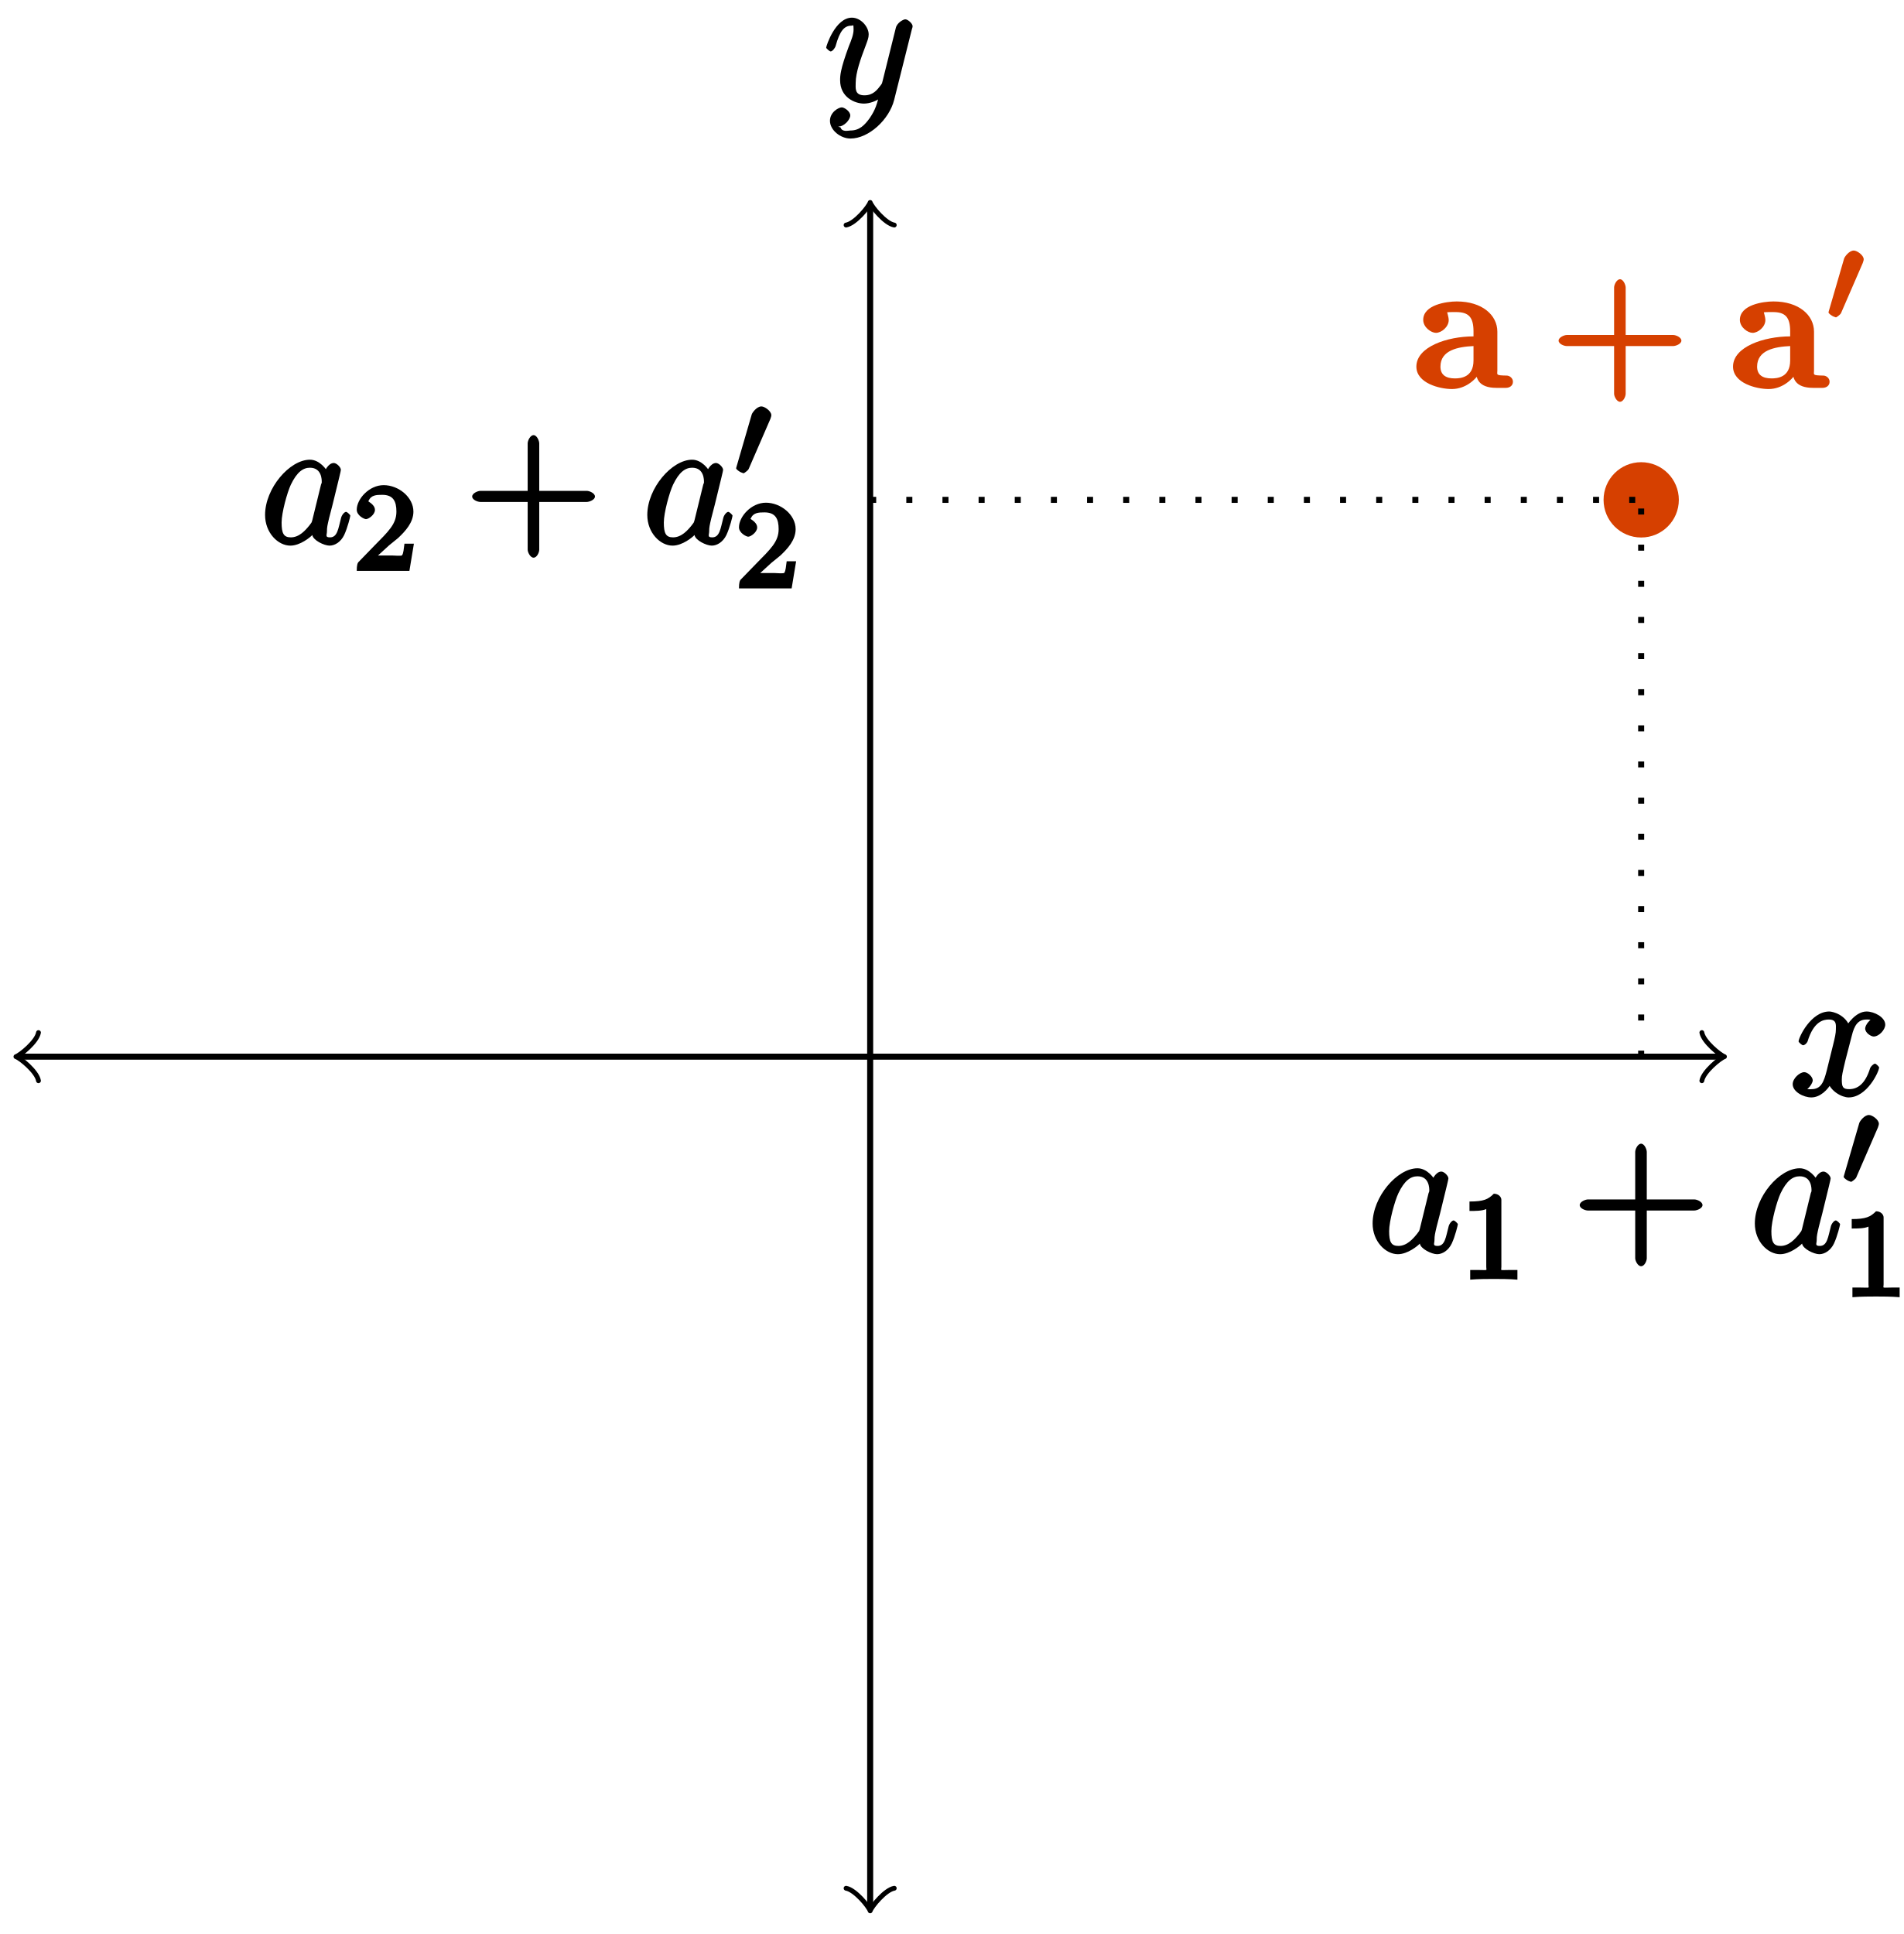
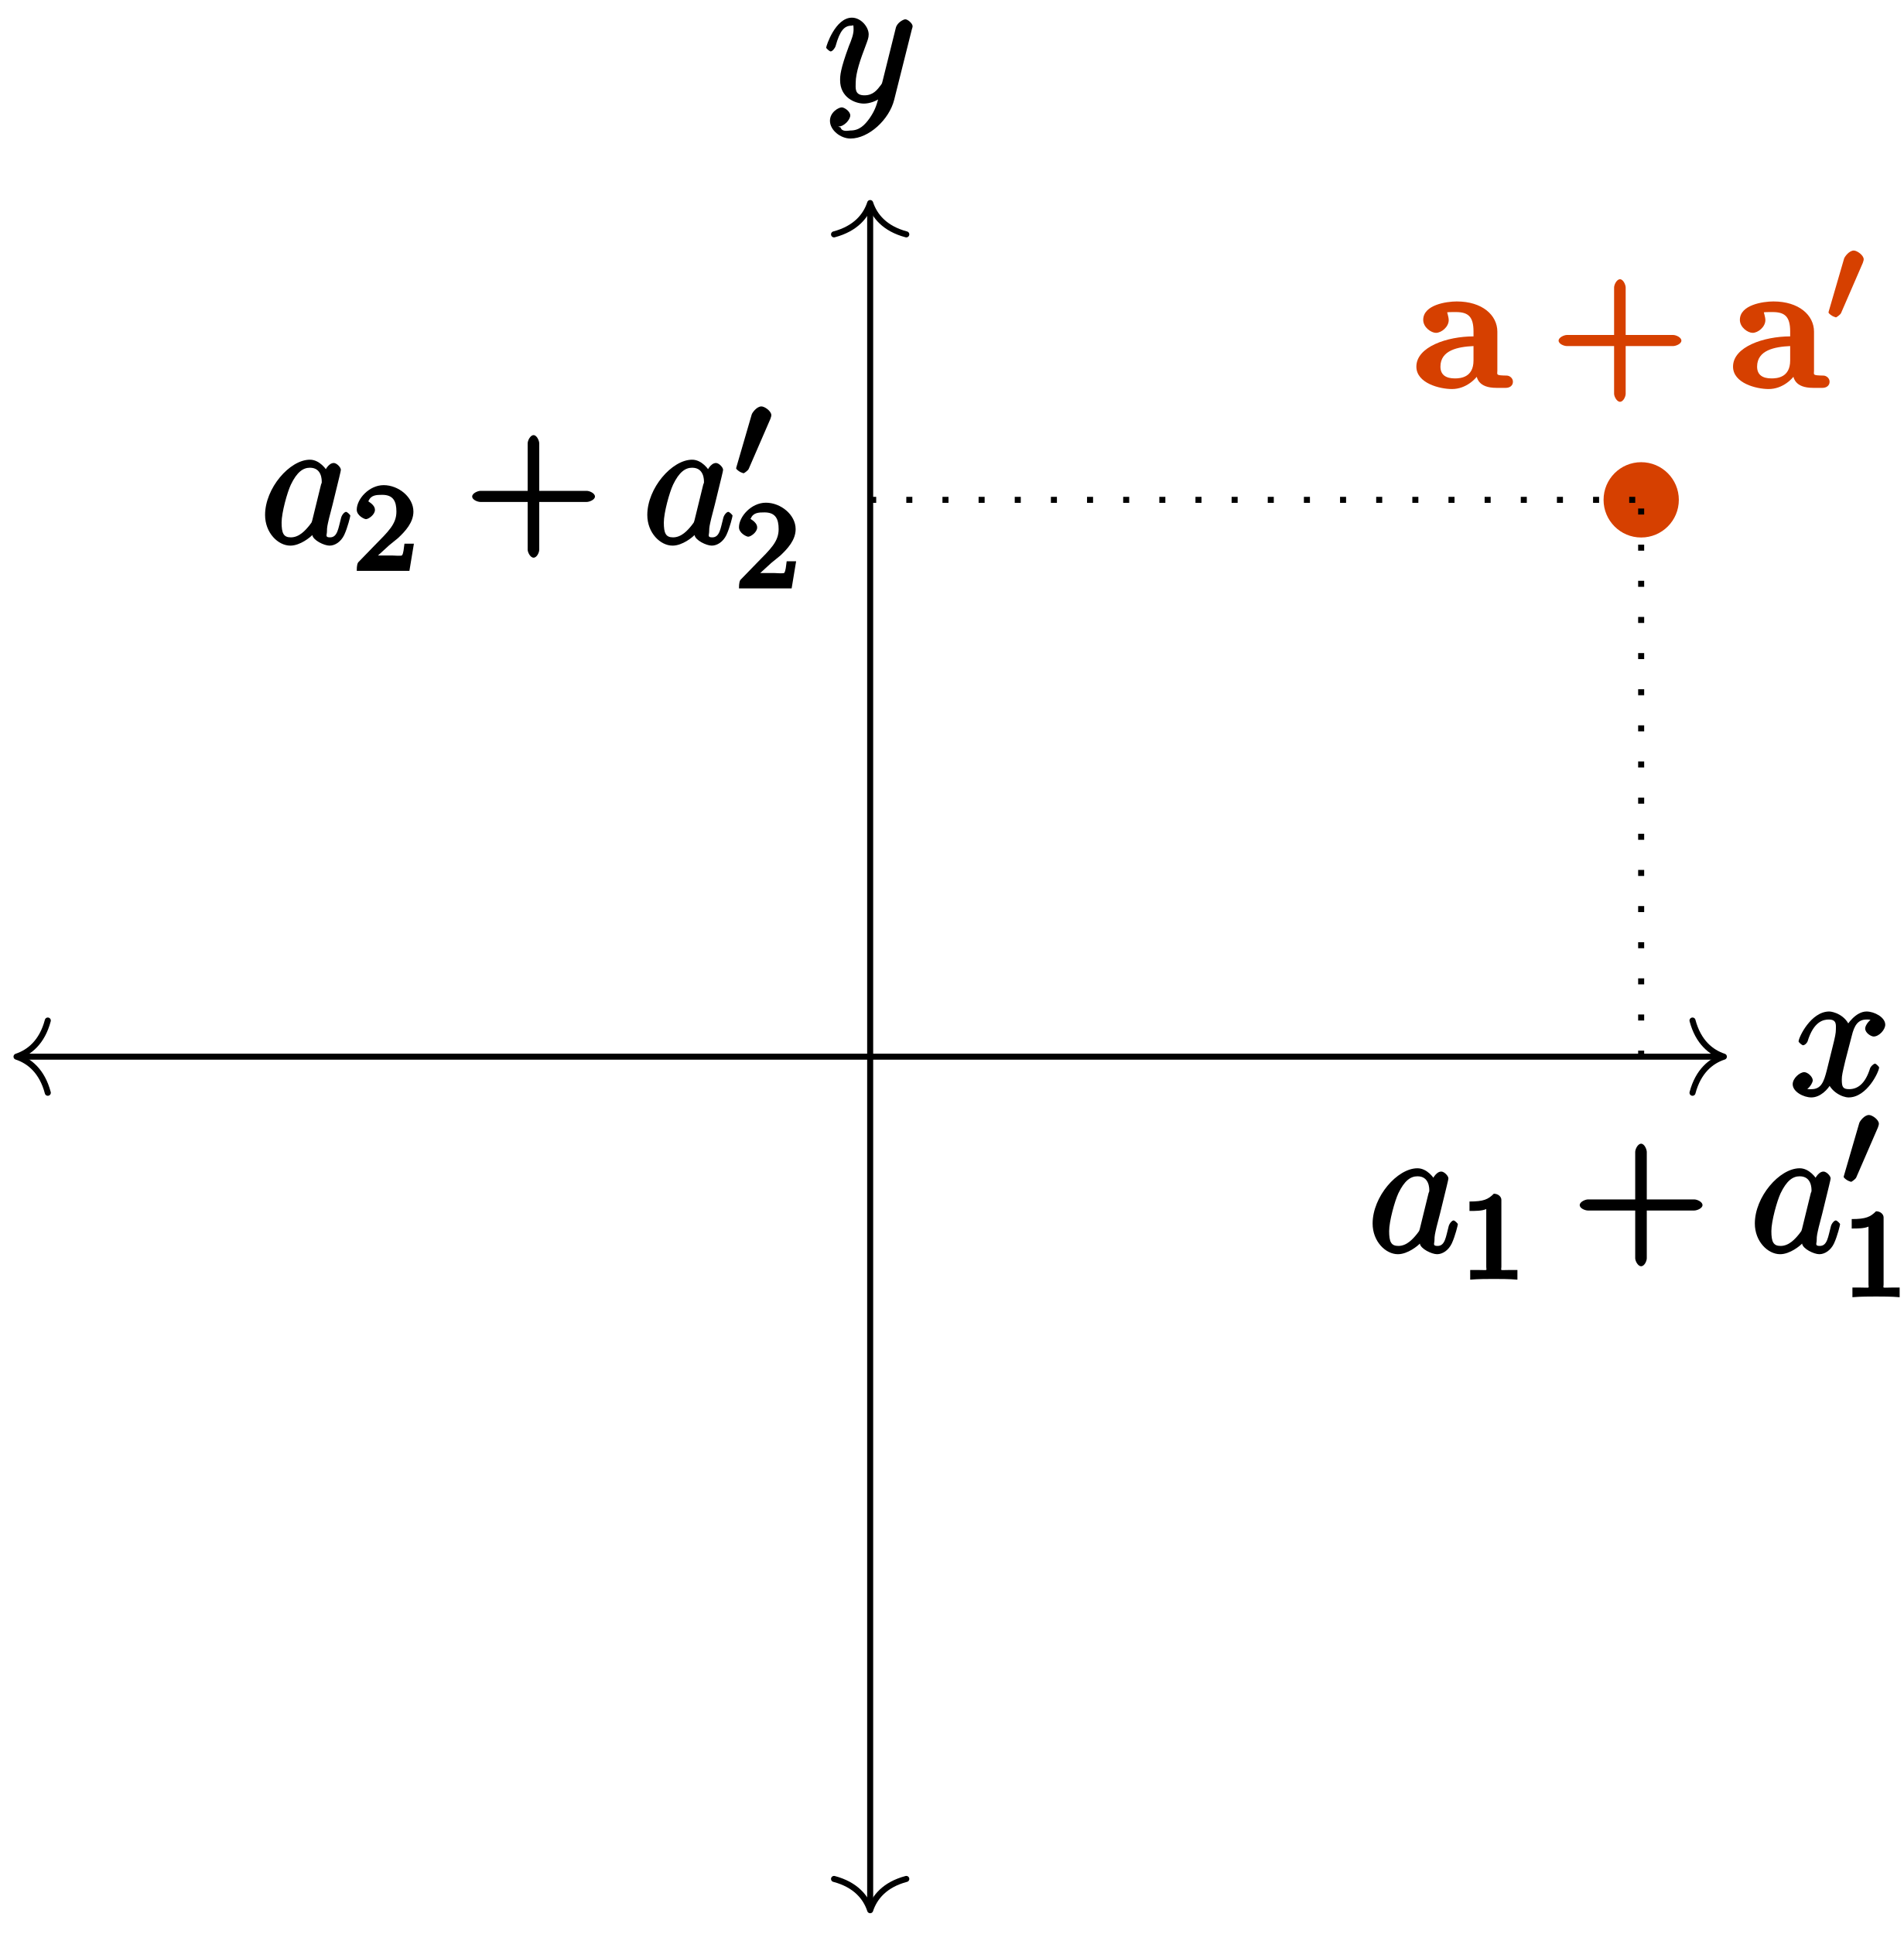
<svg xmlns="http://www.w3.org/2000/svg" xmlns:xlink="http://www.w3.org/1999/xlink" width="126pt" height="128pt" viewBox="0 0 126 128" version="1.1">
  <defs>
    <g>
      <symbol overflow="visible" id="glyph0-0">
        <path style="stroke:none;" d="" />
      </symbol>
      <symbol overflow="visible" id="glyph0-1">
        <path style="stroke:none;" d="M 5.672 -5.172 C 5.281 -5.109 4.969 -4.656 4.969 -4.438 C 4.969 -4.141 5.359 -3.906 5.531 -3.906 C 5.891 -3.906 6.297 -4.359 6.297 -4.688 C 6.297 -5.188 5.562 -5.562 5.062 -5.562 C 4.344 -5.562 3.766 -4.703 3.656 -4.469 L 3.984 -4.469 C 3.703 -5.359 2.812 -5.562 2.594 -5.562 C 1.375 -5.562 0.562 -3.844 0.562 -3.578 C 0.562 -3.531 0.781 -3.328 0.859 -3.328 C 0.953 -3.328 1.094 -3.438 1.156 -3.578 C 1.562 -4.922 2.219 -5.031 2.562 -5.031 C 3.094 -5.031 3.031 -4.672 3.031 -4.391 C 3.031 -4.125 2.969 -3.844 2.828 -3.281 L 2.422 -1.641 C 2.234 -0.922 2.062 -0.422 1.422 -0.422 C 1.359 -0.422 1.172 -0.375 0.922 -0.531 L 0.812 -0.281 C 1.25 -0.359 1.5 -0.859 1.5 -1 C 1.5 -1.25 1.156 -1.547 0.938 -1.547 C 0.641 -1.547 0.172 -1.141 0.172 -0.75 C 0.172 -0.25 0.891 0.125 1.406 0.125 C 1.984 0.125 2.5 -0.375 2.75 -0.859 L 2.469 -0.969 C 2.672 -0.266 3.438 0.125 3.875 0.125 C 5.094 0.125 5.891 -1.594 5.891 -1.859 C 5.891 -1.906 5.688 -2.109 5.625 -2.109 C 5.516 -2.109 5.328 -1.906 5.297 -1.812 C 4.969 -0.75 4.453 -0.422 3.906 -0.422 C 3.484 -0.422 3.422 -0.578 3.422 -1.062 C 3.422 -1.328 3.469 -1.516 3.656 -2.312 L 4.078 -3.938 C 4.25 -4.656 4.5 -5.031 5.062 -5.031 C 5.078 -5.031 5.297 -5.062 5.547 -4.906 Z M 5.672 -5.172 " />
      </symbol>
      <symbol overflow="visible" id="glyph0-2">
        <path style="stroke:none;" d="M 3.031 1.094 C 2.703 1.547 2.359 1.906 1.766 1.906 C 1.625 1.906 1.203 2.031 1.109 1.703 C 0.906 1.641 0.969 1.641 0.984 1.641 C 1.344 1.641 1.75 1.188 1.75 0.906 C 1.75 0.641 1.359 0.375 1.188 0.375 C 0.984 0.375 0.406 0.688 0.406 1.266 C 0.406 1.875 1.094 2.438 1.766 2.438 C 2.969 2.438 4.328 1.188 4.656 -0.125 L 5.828 -4.797 C 5.844 -4.859 5.875 -4.922 5.875 -5 C 5.875 -5.172 5.562 -5.453 5.391 -5.453 C 5.281 -5.453 4.859 -5.25 4.766 -4.891 L 3.891 -1.375 C 3.828 -1.156 3.875 -1.25 3.781 -1.109 C 3.531 -0.781 3.266 -0.422 2.688 -0.422 C 2.016 -0.422 2.109 -0.922 2.109 -1.25 C 2.109 -1.922 2.438 -2.844 2.766 -3.703 C 2.891 -4.047 2.969 -4.219 2.969 -4.453 C 2.969 -4.953 2.453 -5.562 1.859 -5.562 C 0.766 -5.562 0.156 -3.688 0.156 -3.578 C 0.156 -3.531 0.375 -3.328 0.453 -3.328 C 0.562 -3.328 0.734 -3.531 0.781 -3.688 C 1.062 -4.703 1.359 -5.031 1.828 -5.031 C 1.938 -5.031 1.969 -5.172 1.969 -4.781 C 1.969 -4.469 1.844 -4.125 1.656 -3.672 C 1.078 -2.109 1.078 -1.703 1.078 -1.422 C 1.078 -0.281 2.062 0.125 2.656 0.125 C 3 0.125 3.531 -0.031 3.844 -0.344 L 3.688 -0.516 C 3.516 0.141 3.438 0.5 3.031 1.094 Z M 3.031 1.094 " />
      </symbol>
      <symbol overflow="visible" id="glyph0-3">
        <path style="stroke:none;" d="M 3.438 -1.562 C 3.375 -1.359 3.422 -1.453 3.25 -1.219 C 2.984 -0.891 2.578 -0.422 2.016 -0.422 C 1.531 -0.422 1.406 -0.703 1.406 -1.406 C 1.406 -2.062 1.781 -3.406 2.016 -3.906 C 2.422 -4.75 2.828 -5.031 3.281 -5.031 C 4.078 -5.031 4.062 -4.203 4.062 -4.094 C 4.062 -4.094 4.078 -4.047 4.016 -3.922 Z M 4.516 -4.625 C 4.391 -4.938 3.906 -5.562 3.281 -5.562 C 1.938 -5.562 0.312 -3.672 0.312 -1.906 C 0.312 -0.719 1.172 0.125 1.984 0.125 C 2.641 0.125 3.312 -0.438 3.438 -0.578 C 3.484 -0.234 4.219 0.125 4.578 0.125 C 4.938 0.125 5.328 -0.125 5.547 -0.578 C 5.781 -1.078 5.953 -1.812 5.953 -1.859 C 5.953 -1.906 5.75 -2.109 5.672 -2.109 C 5.562 -2.109 5.391 -1.906 5.344 -1.719 C 5.156 -1.016 5.109 -0.422 4.609 -0.422 C 4.266 -0.422 4.406 -0.578 4.406 -0.812 C 4.406 -1.094 4.438 -1.219 4.547 -1.688 C 4.625 -1.984 4.688 -2.25 4.781 -2.594 C 5.219 -4.391 5.328 -4.812 5.328 -4.891 C 5.328 -5.062 5.047 -5.344 4.859 -5.344 C 4.484 -5.344 4.219 -4.766 4.203 -4.625 Z M 4.516 -4.625 " />
      </symbol>
      <symbol overflow="visible" id="glyph1-0">
        <path style="stroke:none;" d="" />
      </symbol>
      <symbol overflow="visible" id="glyph1-1">
        <path style="stroke:none;" d="M 2.688 -5.266 C 2.688 -5.469 2.484 -5.672 2.188 -5.672 C 1.812 -5.297 1.516 -5.156 0.578 -5.156 L 0.578 -4.531 C 0.984 -4.531 1.406 -4.531 1.688 -4.656 L 1.688 -0.844 C 1.688 -0.547 1.844 -0.625 1.094 -0.625 L 0.625 -0.625 L 0.625 0.016 C 1.141 -0.031 1.828 -0.031 2.188 -0.031 C 2.547 -0.031 3.234 -0.031 3.75 0.016 L 3.75 -0.625 L 3.281 -0.625 C 2.531 -0.625 2.688 -0.547 2.688 -0.844 Z M 2.688 -5.266 " />
      </symbol>
      <symbol overflow="visible" id="glyph1-2">
        <path style="stroke:none;" d="M 2.375 -1.688 C 2.5 -1.797 2.844 -2.062 2.969 -2.172 C 3.453 -2.625 3.984 -3.203 3.984 -3.922 C 3.984 -4.875 3 -5.672 2.016 -5.672 C 1.047 -5.672 0.234 -4.75 0.234 -4.047 C 0.234 -3.656 0.734 -3.422 0.844 -3.422 C 1.016 -3.422 1.438 -3.719 1.438 -4.031 C 1.438 -4.438 0.859 -4.625 1.016 -4.625 C 1.172 -5.016 1.531 -5.031 1.922 -5.031 C 2.656 -5.031 2.859 -4.594 2.859 -3.922 C 2.859 -3.094 2.328 -2.609 1.391 -1.656 L 0.375 -0.609 C 0.281 -0.531 0.234 -0.375 0.234 0 L 3.719 0 L 4.016 -1.797 L 3.391 -1.797 C 3.344 -1.453 3.328 -1.172 3.234 -1.031 C 3.188 -0.969 2.719 -1.016 2.594 -1.016 L 1.172 -1.016 L 1.297 -0.703 Z M 2.375 -1.688 " />
      </symbol>
      <symbol overflow="visible" id="glyph2-0">
        <path style="stroke:none;" d="" />
      </symbol>
      <symbol overflow="visible" id="glyph2-1">
        <path style="stroke:none;" d="M 4.766 -2.766 L 8.062 -2.766 C 8.234 -2.766 8.609 -2.906 8.609 -3.125 C 8.609 -3.344 8.25 -3.5 8.062 -3.5 L 4.922 -3.5 L 4.922 -6.641 C 4.922 -6.812 4.766 -7.188 4.547 -7.188 C 4.328 -7.188 4.156 -6.828 4.156 -6.641 L 4.156 -3.5 L 1.031 -3.5 C 0.859 -3.5 0.484 -3.344 0.484 -3.125 C 0.484 -2.906 0.844 -2.766 1.031 -2.766 L 4.156 -2.766 L 4.156 0.391 C 4.156 0.562 4.328 0.922 4.547 0.922 C 4.766 0.922 4.922 0.578 4.922 0.391 L 4.922 -2.766 Z M 4.766 -2.766 " />
      </symbol>
      <symbol overflow="visible" id="glyph3-0">
        <path style="stroke:none;" d="" />
      </symbol>
      <symbol overflow="visible" id="glyph3-1">
        <path style="stroke:none;" d="M 2.312 -3.922 C 2.344 -4.031 2.375 -4.094 2.375 -4.172 C 2.375 -4.438 1.938 -4.75 1.719 -4.75 C 1.406 -4.75 1.109 -4.328 1.078 -4.219 L 0.078 -0.781 C 0.047 -0.688 0.047 -0.656 0.047 -0.656 C 0.047 -0.578 0.281 -0.422 0.359 -0.391 C 0.516 -0.328 0.531 -0.328 0.547 -0.328 C 0.562 -0.328 0.812 -0.484 0.875 -0.609 Z M 2.312 -3.922 " />
      </symbol>
      <symbol overflow="visible" id="glyph4-0">
        <path style="stroke:none;" d="" />
      </symbol>
      <symbol overflow="visible" id="glyph4-1">
        <path style="stroke:none;" d="M 5.625 -3.719 C 5.625 -4.812 4.625 -5.719 2.938 -5.719 C 2.266 -5.719 0.719 -5.5 0.719 -4.5 C 0.719 -4 1.25 -3.641 1.562 -3.641 C 1.922 -3.641 2.406 -4.031 2.406 -4.484 C 2.406 -4.703 2.281 -5.031 2.312 -5 C 2.375 -5.016 2.672 -5.016 2.891 -5.016 C 3.703 -5.016 4.047 -4.703 4.047 -3.734 L 4.047 -3.406 C 2.312 -3.406 0.266 -2.719 0.266 -1.406 C 0.266 -0.312 1.797 0.078 2.625 0.078 C 3.531 0.078 4.25 -0.578 4.5 -1.094 L 4.219 -1.094 C 4.219 -0.656 4.359 0 5.562 0 L 6.188 0 C 6.438 0 6.656 -0.141 6.656 -0.406 C 6.656 -0.656 6.422 -0.812 6.25 -0.812 C 5.5 -0.828 5.625 -0.859 5.625 -1.141 Z M 4.047 -1.812 C 4.047 -0.688 3.188 -0.625 2.812 -0.625 C 2.219 -0.625 1.859 -0.859 1.859 -1.406 C 1.859 -2.5 3.031 -2.719 4.047 -2.766 Z M 4.047 -1.812 " />
      </symbol>
    </g>
  </defs>
  <g id="surface1">
-     <path style="fill:none;stroke-width:0.399;stroke-linecap:butt;stroke-linejoin:miter;stroke:rgb(0%,0%,0%);stroke-opacity:1;stroke-miterlimit:10;" d="M -56.235 -0.001 L 56.237 -0.001 " transform="matrix(1,0,0,-1,57.587,69.933)" />
-     <path style="fill:none;stroke-width:0.319;stroke-linecap:round;stroke-linejoin:round;stroke:rgb(0%,0%,0%);stroke-opacity:1;stroke-miterlimit:10;" d="M -1.195 1.594 C -1.098 0.997 0 0.098 0.297 0.001 C 0 -0.101 -1.098 -0.996 -1.195 -1.593 " transform="matrix(-1,0,0,1,1.35166,69.933)" />
-     <path style="fill:none;stroke-width:0.319;stroke-linecap:round;stroke-linejoin:round;stroke:rgb(0%,0%,0%);stroke-opacity:1;stroke-miterlimit:10;" d="M -1.197 1.593 C -1.096 0.996 0.002 0.101 0.299 -0.001 C 0.002 -0.098 -1.096 -0.997 -1.197 -1.594 " transform="matrix(1,0,0,-1,113.8223,69.933)" />
+     <path style="fill:none;stroke-width:0.399;stroke-linecap:butt;stroke-linejoin:miter;stroke:rgb(0%,0%,0%);stroke-opacity:1;stroke-miterlimit:10;" d="M -56.294 -0.001 L 56.296 -0.001 " transform="matrix(1,0,0,-1,57.587,69.933)" />
+     <path style="fill:none;stroke-width:0.399;stroke-linecap:round;stroke-linejoin:round;stroke:rgb(0%,0%,0%);stroke-opacity:1;stroke-miterlimit:10;" d="M -2.071 2.391 C -1.693 0.958 -0.849 0.278 -0.001 0.001 C -0.849 -0.281 -1.693 -0.956 -2.071 -2.39 " transform="matrix(-1,0,0,1,1.09265,69.933)" />
+     <path style="fill:none;stroke-width:0.399;stroke-linecap:round;stroke-linejoin:round;stroke:rgb(0%,0%,0%);stroke-opacity:1;stroke-miterlimit:10;" d="M -2.074 2.39 C -1.695 0.956 -0.851 0.281 0.001 -0.001 C -0.851 -0.278 -1.695 -0.958 -2.074 -2.391 " transform="matrix(1,0,0,-1,114.0814,69.933)" />
    <g style="fill:rgb(0%,0%,0%);fill-opacity:1;">
      <use xlink:href="#glyph0-1" x="118.465" y="72.507" />
    </g>
-     <path style="fill:none;stroke-width:0.399;stroke-linecap:butt;stroke-linejoin:miter;stroke:rgb(0%,0%,0%);stroke-opacity:1;stroke-miterlimit:10;" d="M -0.001 -56.235 L -0.001 56.234 " transform="matrix(1,0,0,-1,57.587,69.933)" />
-     <path style="fill:none;stroke-width:0.319;stroke-linecap:round;stroke-linejoin:round;stroke:rgb(0%,0%,0%);stroke-opacity:1;stroke-miterlimit:10;" d="M -1.196 1.593 C -1.094 0.995 -0 0.101 0.3 -0.001 C -0 -0.099 -1.094 -0.997 -1.196 -1.595 " transform="matrix(0,1,1,0,57.587,126.1683)" />
-     <path style="fill:none;stroke-width:0.319;stroke-linecap:round;stroke-linejoin:round;stroke:rgb(0%,0%,0%);stroke-opacity:1;stroke-miterlimit:10;" d="M -1.197 1.595 C -1.095 0.997 -0.002 0.099 0.299 0.001 C -0.002 -0.101 -1.095 -0.995 -1.197 -1.593 " transform="matrix(0,-1,-1,0,57.587,13.69766)" />
+     <path style="fill:none;stroke-width:0.399;stroke-linecap:butt;stroke-linejoin:miter;stroke:rgb(0%,0%,0%);stroke-opacity:1;stroke-miterlimit:10;" d="M -0.001 -56.294 L -0.001 56.296 " transform="matrix(1,0,0,-1,57.587,69.933)" />
+     <path style="fill:none;stroke-width:0.399;stroke-linecap:round;stroke-linejoin:round;stroke:rgb(0%,0%,0%);stroke-opacity:1;stroke-miterlimit:10;" d="M -2.072 2.39 C -1.693 0.956 -0.849 0.28 -0.002 -0.001 C -0.849 -0.278 -1.693 -0.958 -2.072 -2.392 " transform="matrix(0,1,1,0,57.587,126.4274)" />
+     <path style="fill:none;stroke-width:0.399;stroke-linecap:round;stroke-linejoin:round;stroke:rgb(0%,0%,0%);stroke-opacity:1;stroke-miterlimit:10;" d="M -2.073 2.392 C -1.694 0.958 -0.85 0.278 0.001 0.001 C -0.85 -0.28 -1.694 -0.956 -2.073 -2.39 " transform="matrix(0,-1,-1,0,57.587,13.43865)" />
    <g style="fill:rgb(0%,0%,0%);fill-opacity:1;">
      <use xlink:href="#glyph0-2" x="54.519" y="6.731" />
    </g>
    <path style=" stroke:none;fill-rule:nonzero;fill:rgb(83.922%,25.098%,0%);fill-opacity:1;" d="M 111.102 33.082 C 111.102 31.707 109.988 30.59 108.609 30.59 C 107.234 30.59 106.121 31.707 106.121 33.082 C 106.121 34.457 107.234 35.574 108.609 35.574 C 109.988 35.574 111.102 34.457 111.102 33.082 Z M 111.102 33.082 " />
    <path style="fill:none;stroke-width:0.399;stroke-linecap:butt;stroke-linejoin:miter;stroke:rgb(0%,0%,0%);stroke-opacity:1;stroke-dasharray:0.399,1.993;stroke-miterlimit:10;" d="M 51.022 -0.001 L 51.022 36.851 " transform="matrix(1,0,0,-1,57.587,69.933)" />
    <g style="fill:rgb(0%,0%,0%);fill-opacity:1;">
      <use xlink:href="#glyph0-3" x="90.525" y="82.883" />
    </g>
    <g style="fill:rgb(0%,0%,0%);fill-opacity:1;">
      <use xlink:href="#glyph1-1" x="96.67" y="84.677" />
    </g>
    <g style="fill:rgb(0%,0%,0%);fill-opacity:1;">
      <use xlink:href="#glyph2-1" x="104.059" y="82.883" />
    </g>
    <g style="fill:rgb(0%,0%,0%);fill-opacity:1;">
      <use xlink:href="#glyph0-3" x="115.82" y="82.883" />
    </g>
    <g style="fill:rgb(0%,0%,0%);fill-opacity:1;">
      <use xlink:href="#glyph3-1" x="121.965" y="78.545" />
    </g>
    <g style="fill:rgb(0%,0%,0%);fill-opacity:1;">
      <use xlink:href="#glyph1-1" x="121.965" y="85.839" />
    </g>
    <path style="fill:none;stroke-width:0.399;stroke-linecap:butt;stroke-linejoin:miter;stroke:rgb(0%,0%,0%);stroke-opacity:1;stroke-dasharray:0.399,1.993;stroke-miterlimit:10;" d="M -0.001 36.851 L 51.022 36.851 " transform="matrix(1,0,0,-1,57.587,69.933)" />
    <g style="fill:rgb(0%,0%,0%);fill-opacity:1;">
      <use xlink:href="#glyph0-3" x="17.23" y="35.987" />
    </g>
    <g style="fill:rgb(0%,0%,0%);fill-opacity:1;">
      <use xlink:href="#glyph1-2" x="23.375" y="37.781" />
    </g>
    <g style="fill:rgb(0%,0%,0%);fill-opacity:1;">
      <use xlink:href="#glyph2-1" x="30.764" y="35.987" />
    </g>
    <g style="fill:rgb(0%,0%,0%);fill-opacity:1;">
      <use xlink:href="#glyph0-3" x="42.525" y="35.987" />
    </g>
    <g style="fill:rgb(0%,0%,0%);fill-opacity:1;">
      <use xlink:href="#glyph3-1" x="48.67" y="31.649" />
    </g>
    <g style="fill:rgb(0%,0%,0%);fill-opacity:1;">
      <use xlink:href="#glyph1-2" x="48.67" y="38.943" />
    </g>
-     <g style="fill:rgb(83.922%,25.098%,0%);fill-opacity:1;">
+     <g style="fill:rgb(83.899%,25.099%,0%);fill-opacity:1;">
      <use xlink:href="#glyph4-1" x="93.467" y="25.67" />
    </g>
-     <g style="fill:rgb(83.922%,25.098%,0%);fill-opacity:1;">
+     <g style="fill:rgb(83.899%,25.099%,0%);fill-opacity:1;">
      <use xlink:href="#glyph2-1" x="102.662" y="25.67" />
    </g>
-     <g style="fill:rgb(83.922%,25.098%,0%);fill-opacity:1;">
+     <g style="fill:rgb(83.899%,25.099%,0%);fill-opacity:1;">
      <use xlink:href="#glyph4-1" x="114.423" y="25.67" />
    </g>
-     <g style="fill:rgb(83.922%,25.098%,0%);fill-opacity:1;">
+     <g style="fill:rgb(83.899%,25.099%,0%);fill-opacity:1;">
      <use xlink:href="#glyph3-1" x="120.961" y="21.332" />
    </g>
  </g>
</svg>
